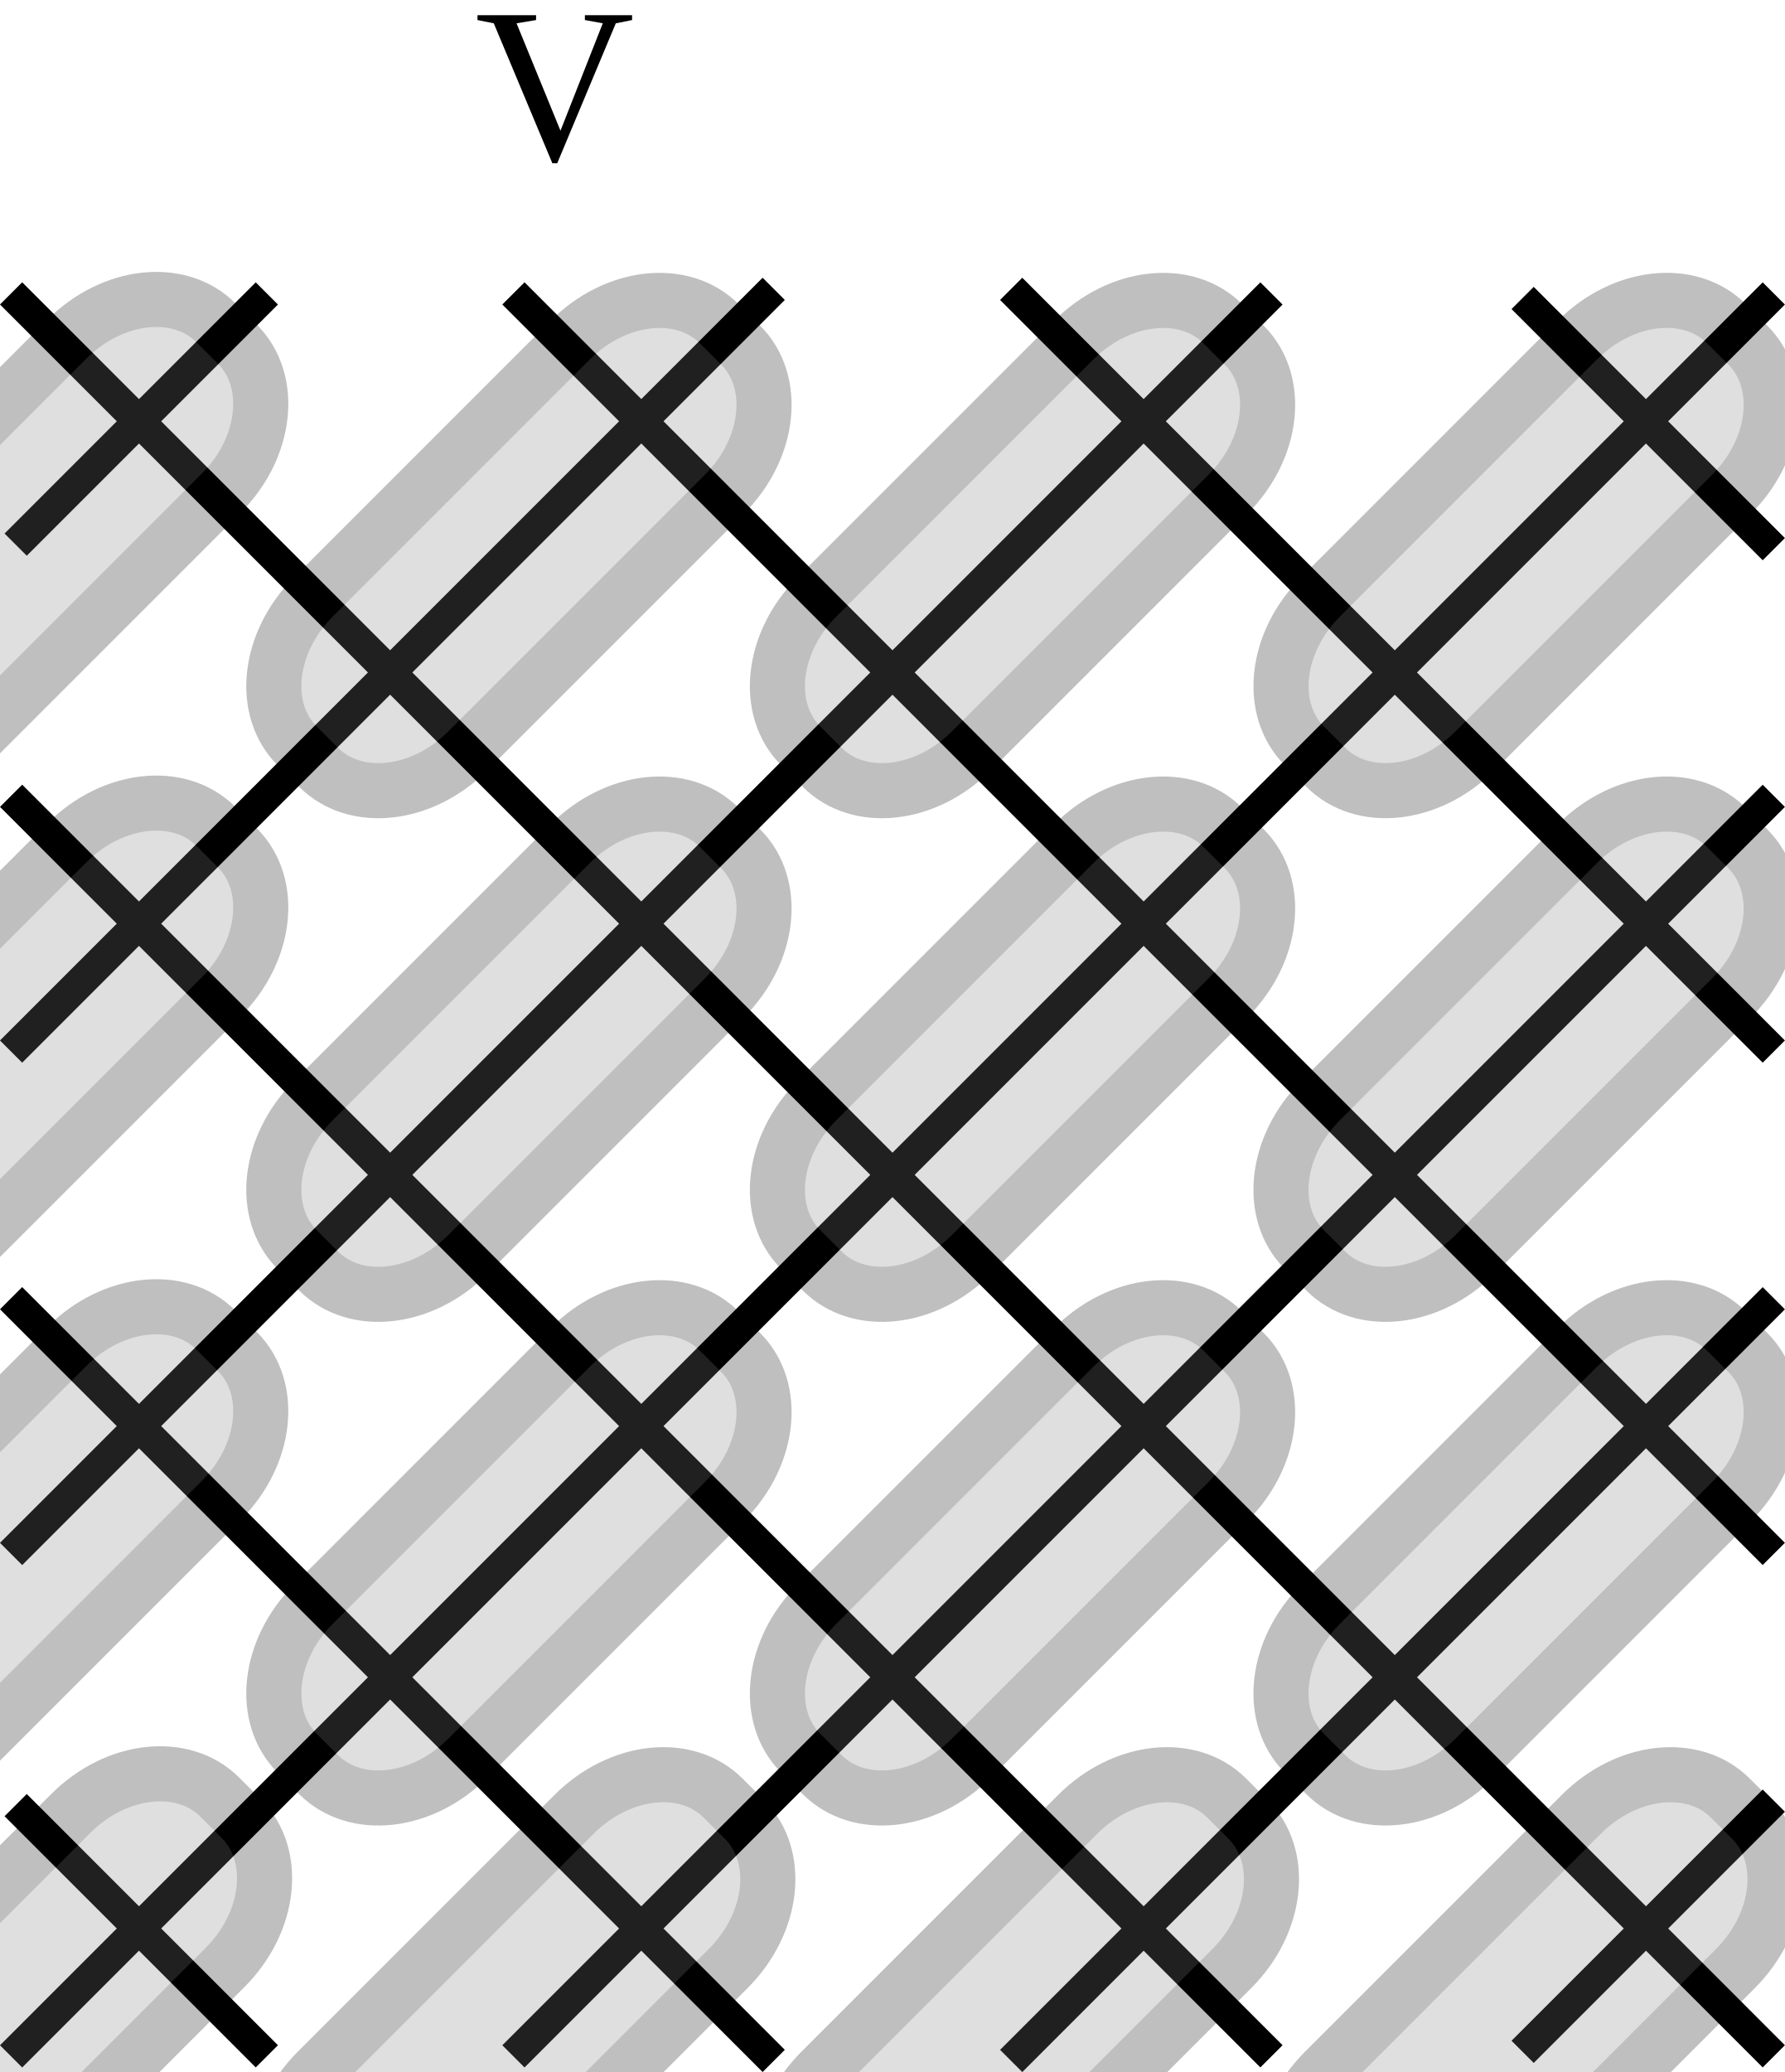
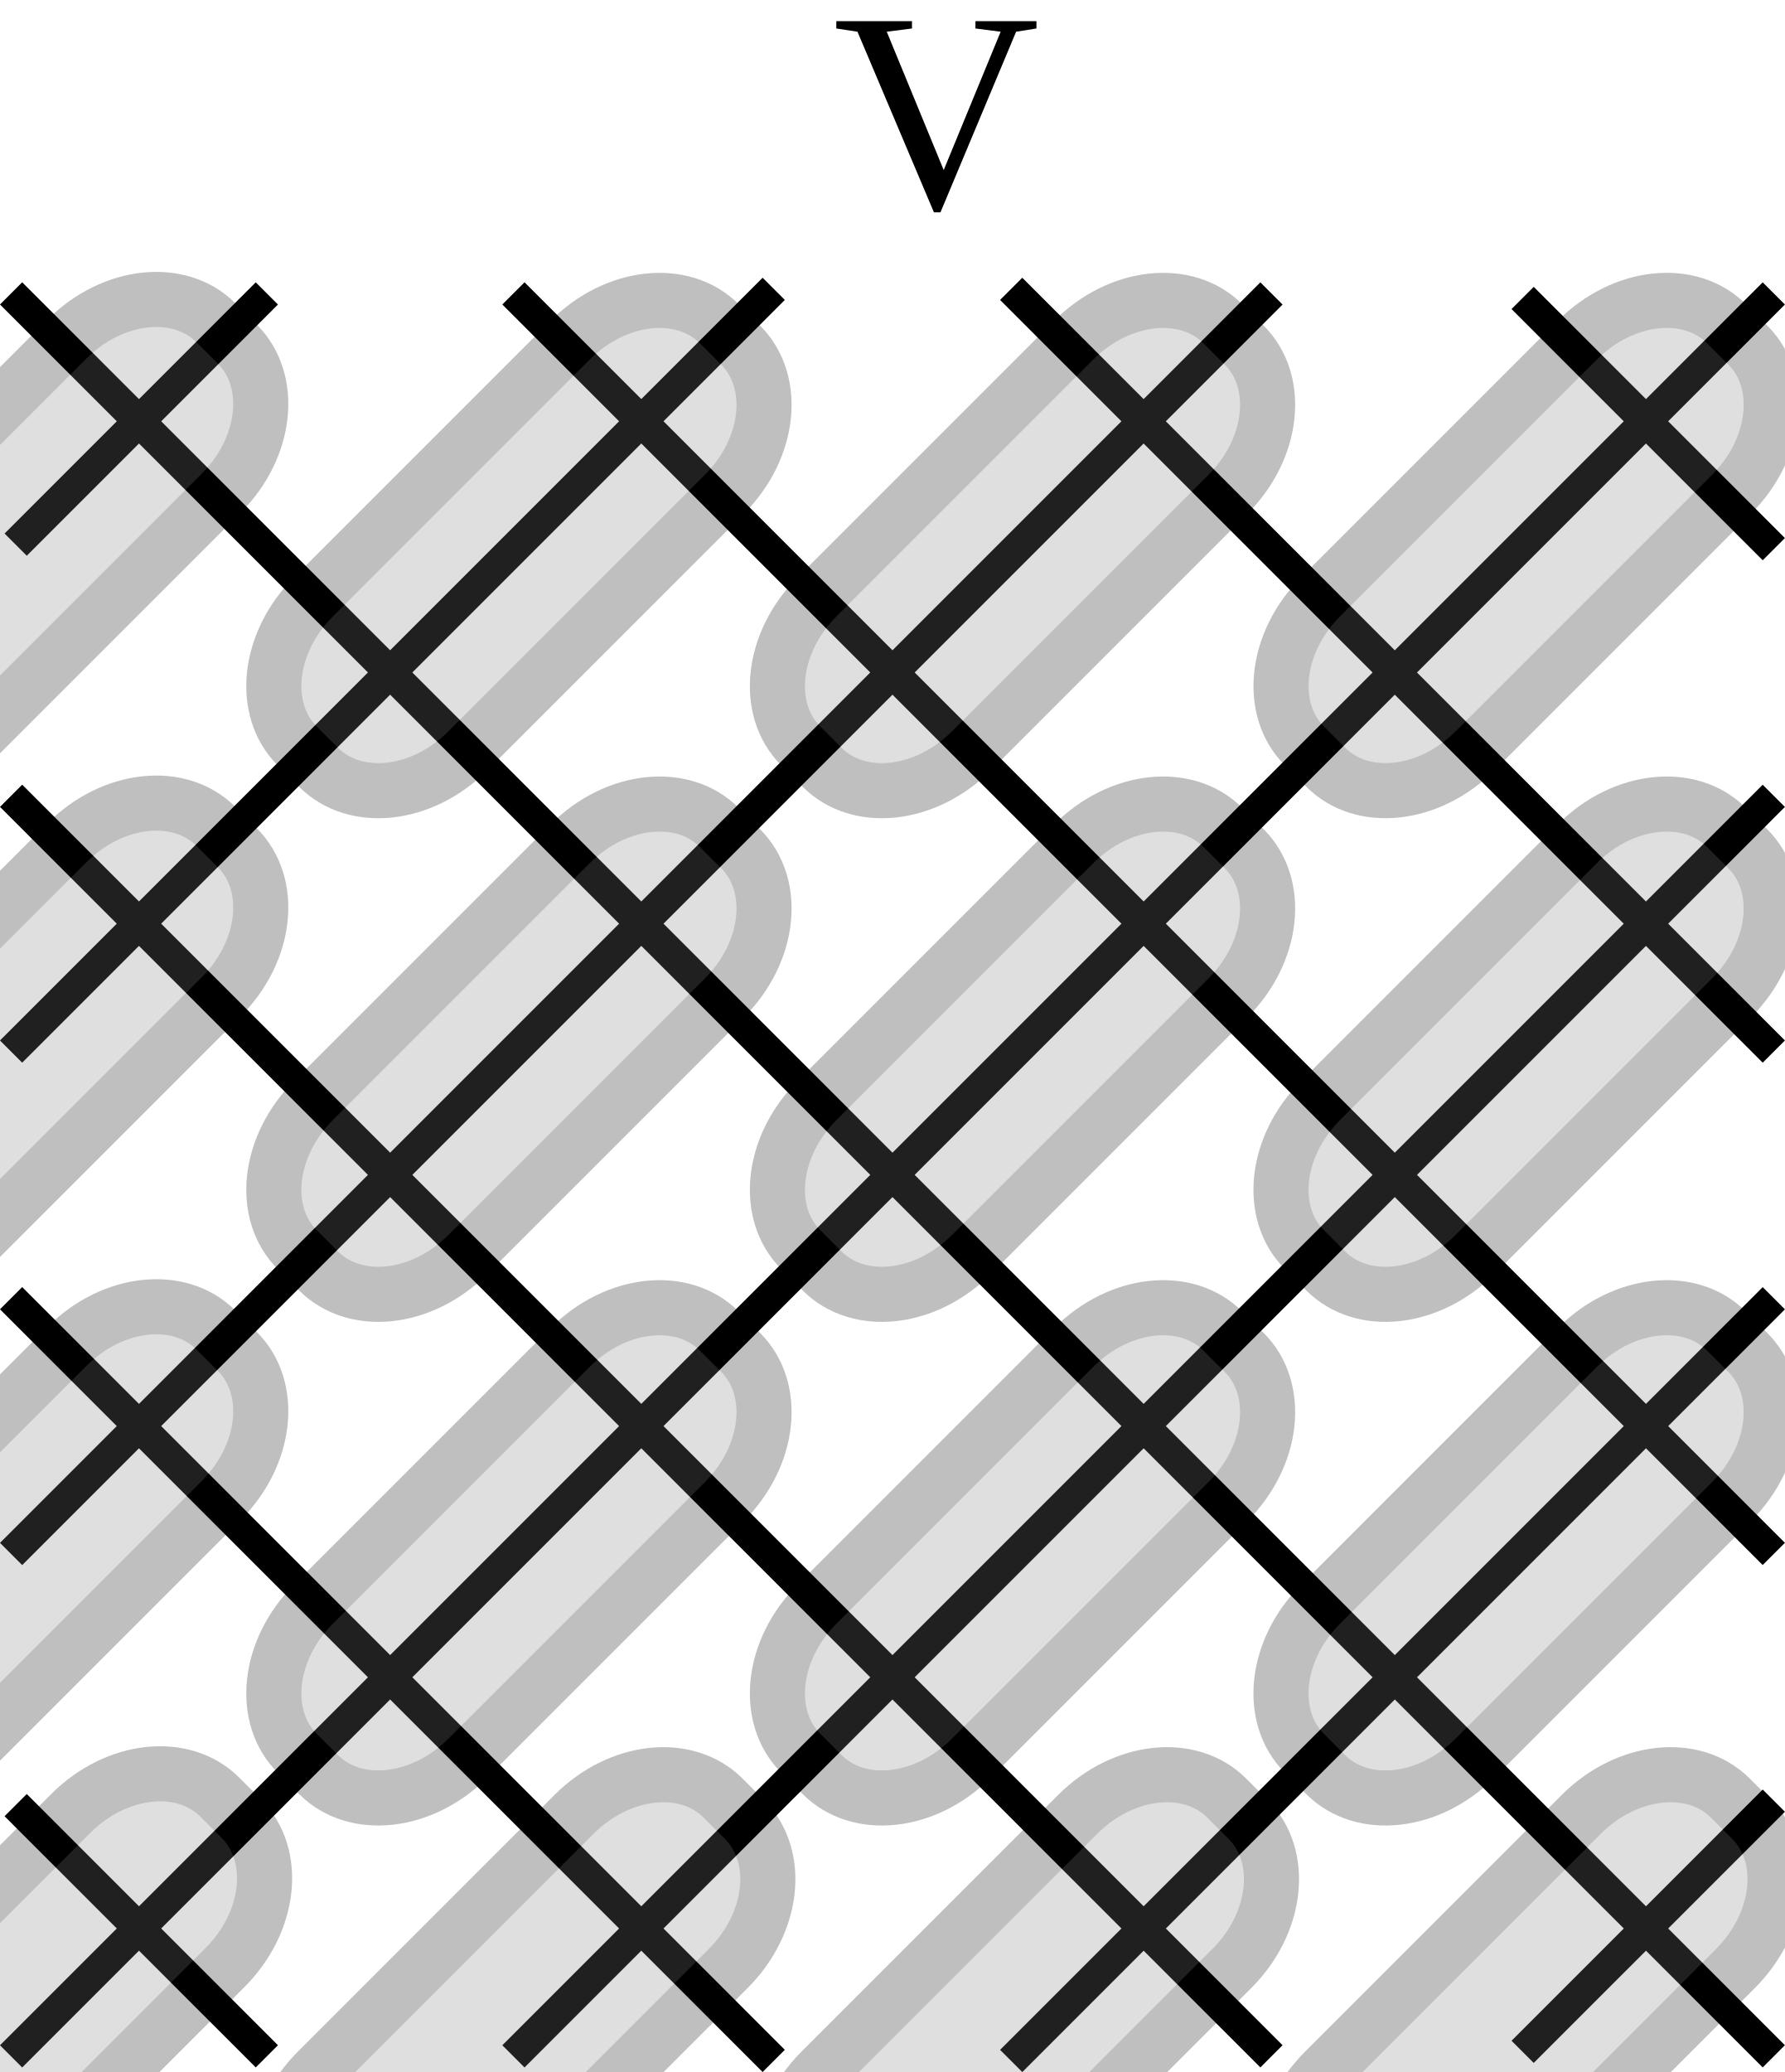
<svg xmlns="http://www.w3.org/2000/svg" xmlns:xlink="http://www.w3.org/1999/xlink" width="34.281mm" height="39.79mm" version="1.1" viewBox="0 0 34.281 39.79">
  <path d="m5.125 39.489-4.824-4.824m14.559 4.912-14.647-14.647m24.207 14.559-24.207-24.207m33.855 24.207-33.855-33.855m33.855 24.207-24.207-24.207m24.207 4.912-4.824-4.824m4.824 14.472-14.647-14.647m-14.296 0.088-4.824 4.824m14.559-4.912-14.647 14.647m24.207-14.559-24.207 24.207m33.855-24.207-33.855 33.855m33.855-24.207-24.207 24.207m24.207-14.559-14.647 14.647m14.647-4.999-4.824 4.824" fill="#377eb8" fill-opacity=".533" stroke="#000" stroke-linejoin="bevel" stroke-width=".603" />
-   <g transform="translate(-13.387 -199.52)">
-     <a transform="matrix(2 0 0 2 -26.653 -105.22)" xlink:href="https://d-bl.github.io/GroundForge/pattern.html?patchWidth=7&amp;patchHeight=8&amp;footside=---b,----&amp;tile=-5,5-&amp;headside=c,-&amp;shiftColsSW=0&amp;shiftRowsSW=2&amp;shiftColsSE=2&amp;shiftRowsSE=2&amp;footsideStitch=tr&amp;headsideStitch=tl&amp;tileStitch=ct&amp;f1=clcrclc&amp;e2=ctc">
-       <text x="24.576" y="153.908" fill="#000000" fill-opacity=".999" font-size="2.117px" stroke-linecap="square" stroke-width=".565" xml:space="preserve">
-         <tspan x="24.576" y="153.908" fill="#000000" stroke-width=".565">V</tspan>
-       </text>
-     </a>
-   </g>
+   <a xlink:href="https://d-bl.github.io/GroundForge/pattern.html?patchWidth=7&amp;patchHeight=8&amp;footside=---b,----&amp;tile=-5,5-&amp;headside=c,-&amp;shiftColsSW=0&amp;shiftRowsSW=2&amp;shiftColsSE=2&amp;shiftRowsSE=2&amp;footsideStitch=tr&amp;headsideStitch=tl&amp;tileStitch=ct&amp;f1=clcrclc&amp;e2=ctc">
+     <text fill="#000000" font-size="5.5px" x="16" y="4">V</text>
+   </a>
  <rect transform="matrix(-.70711 .70711 .70711 .70711 0 0)" x="-5.372" y="12.362" width="11.465" height="4.187" rx="2.245" ry="1.803" fill="#808080" opacity=".25" stroke="#000" stroke-linecap="square" stroke-linejoin="round" stroke-width="1.058" />
  <rect transform="matrix(-.70711 .70711 .70711 .70711 0 0)" x="-12.211" y="19.201" width="11.465" height="4.187" rx="2.245" ry="1.803" fill="#808080" opacity=".25" stroke="#000" stroke-linecap="square" stroke-linejoin="round" stroke-width="1.058" />
  <rect transform="matrix(-.70711 .70711 .70711 .70711 0 0)" x="-19.051" y="26.04" width="11.465" height="4.187" rx="2.245" ry="1.803" fill="#808080" opacity=".25" stroke="#000" stroke-linecap="square" stroke-linejoin="round" stroke-width="1.058" />
  <rect transform="matrix(-.70711 .70711 .70711 .70711 0 0)" x="-5.372" y="26.04" width="11.465" height="4.187" rx="2.245" ry="1.803" fill="#808080" opacity=".25" stroke="#000" stroke-linecap="square" stroke-linejoin="round" stroke-width="1.058" />
  <rect transform="matrix(-.70711 .70711 .70711 .70711 0 0)" x="-12.211" y="32.879" width="11.465" height="4.187" rx="2.245" ry="1.803" fill="#808080" opacity=".25" stroke="#000" stroke-linecap="square" stroke-linejoin="round" stroke-width="1.058" />
  <rect transform="matrix(-.70711 .70711 .70711 .70711 0 0)" x="8.306" y="26.04" width="11.465" height="4.187" rx="2.245" ry="1.803" fill="#808080" opacity=".25" stroke="#000" stroke-linecap="square" stroke-linejoin="round" stroke-width="1.058" />
  <rect transform="matrix(-.70711 .70711 .70711 .70711 0 0)" x="1.467" y="32.879" width="11.465" height="4.187" rx="2.245" ry="1.803" fill="#808080" opacity=".25" stroke="#000" stroke-linecap="square" stroke-linejoin="round" stroke-width="1.058" />
  <rect transform="matrix(-.70711 .70711 .70711 .70711 0 0)" x="-5.372" y="39.718" width="11.465" height="4.187" rx="2.245" ry="1.803" fill="#808080" opacity=".25" stroke="#000" stroke-linecap="square" stroke-linejoin="round" stroke-width="1.058" />
  <rect transform="matrix(-.70711 .70711 .70711 .70711 0 0)" x="1.467" y="19.201" width="11.465" height="4.187" rx="2.245" ry="1.803" fill="#808080" opacity=".25" stroke="#000" stroke-linecap="square" stroke-linejoin="round" stroke-width="1.058" />
  <rect transform="matrix(-.70711 .70711 .70711 .70711 0 0)" x="1.45" y="5.514" width="11.465" height="4.187" rx="2.245" ry="1.803" fill="#808080" opacity=".25" stroke="#000" stroke-linecap="square" stroke-linejoin="round" stroke-width="1.058" />
  <rect transform="matrix(-.70711 .70711 .70711 .70711 0 0)" x="15.128" y="19.192" width="11.465" height="4.187" rx="2.245" ry="1.803" fill="#808080" opacity=".25" stroke="#000" stroke-linecap="square" stroke-linejoin="round" stroke-width="1.058" />
  <rect transform="matrix(-.70711 .70711 .70711 .70711 0 0)" x="14.596" y="32.433" width="11.465" height="4.187" rx="2.245" ry="1.803" fill="#808080" opacity=".25" stroke="#000" stroke-linecap="square" stroke-linejoin="round" stroke-width="1.058" />
  <rect transform="matrix(-.70711 .70711 .70711 .70711 0 0)" x="7.756" y="39.273" width="11.465" height="4.187" rx="2.245" ry="1.803" fill="#808080" opacity=".25" stroke="#000" stroke-linecap="square" stroke-linejoin="round" stroke-width="1.058" />
  <rect transform="matrix(-.70711 .70711 .70711 .70711 0 0)" x=".917" y="46.112" width="11.465" height="4.187" rx="2.245" ry="1.803" fill="#808080" opacity=".25" stroke="#000" stroke-linecap="square" stroke-linejoin="round" stroke-width="1.058" />
  <rect transform="matrix(-.70711 .70711 .70711 .70711 0 0)" x="21.418" y="25.586" width="11.465" height="4.187" rx="2.245" ry="1.803" fill="#808080" opacity=".25" stroke="#000" stroke-linecap="square" stroke-linejoin="round" stroke-width="1.058" />
  <rect transform="matrix(-.70711 .70711 .70711 .70711 0 0)" x="8.289" y="12.353" width="11.465" height="4.187" rx="2.245" ry="1.803" fill="#808080" opacity=".25" stroke="#000" stroke-linecap="square" stroke-linejoin="round" stroke-width="1.058" />
</svg>
